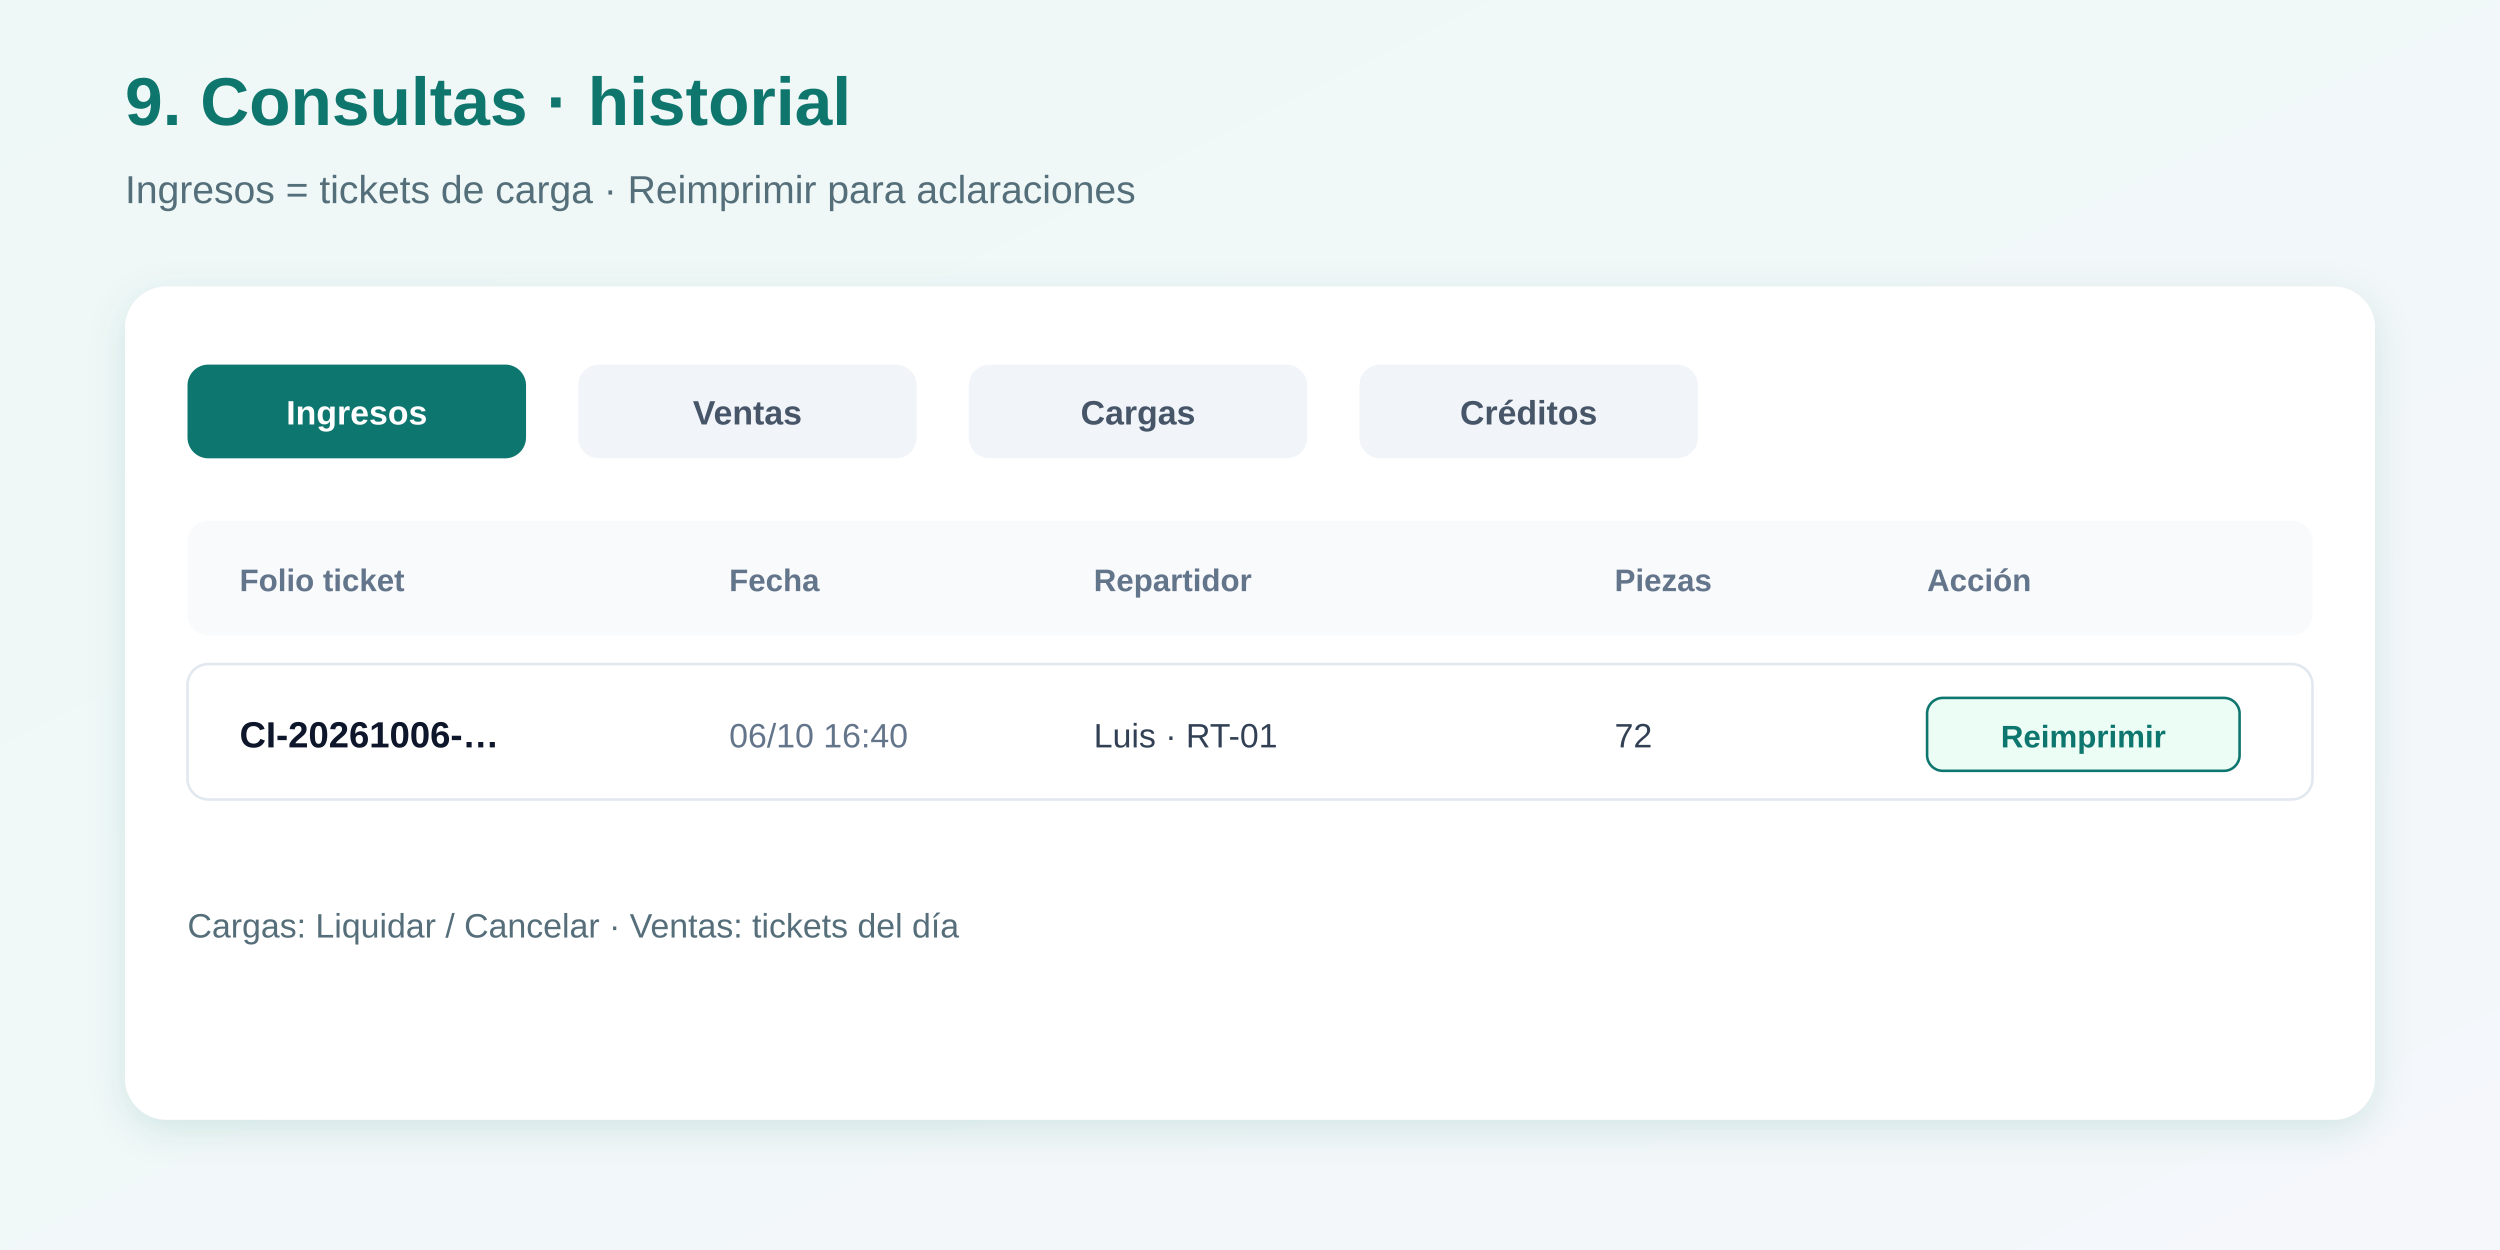
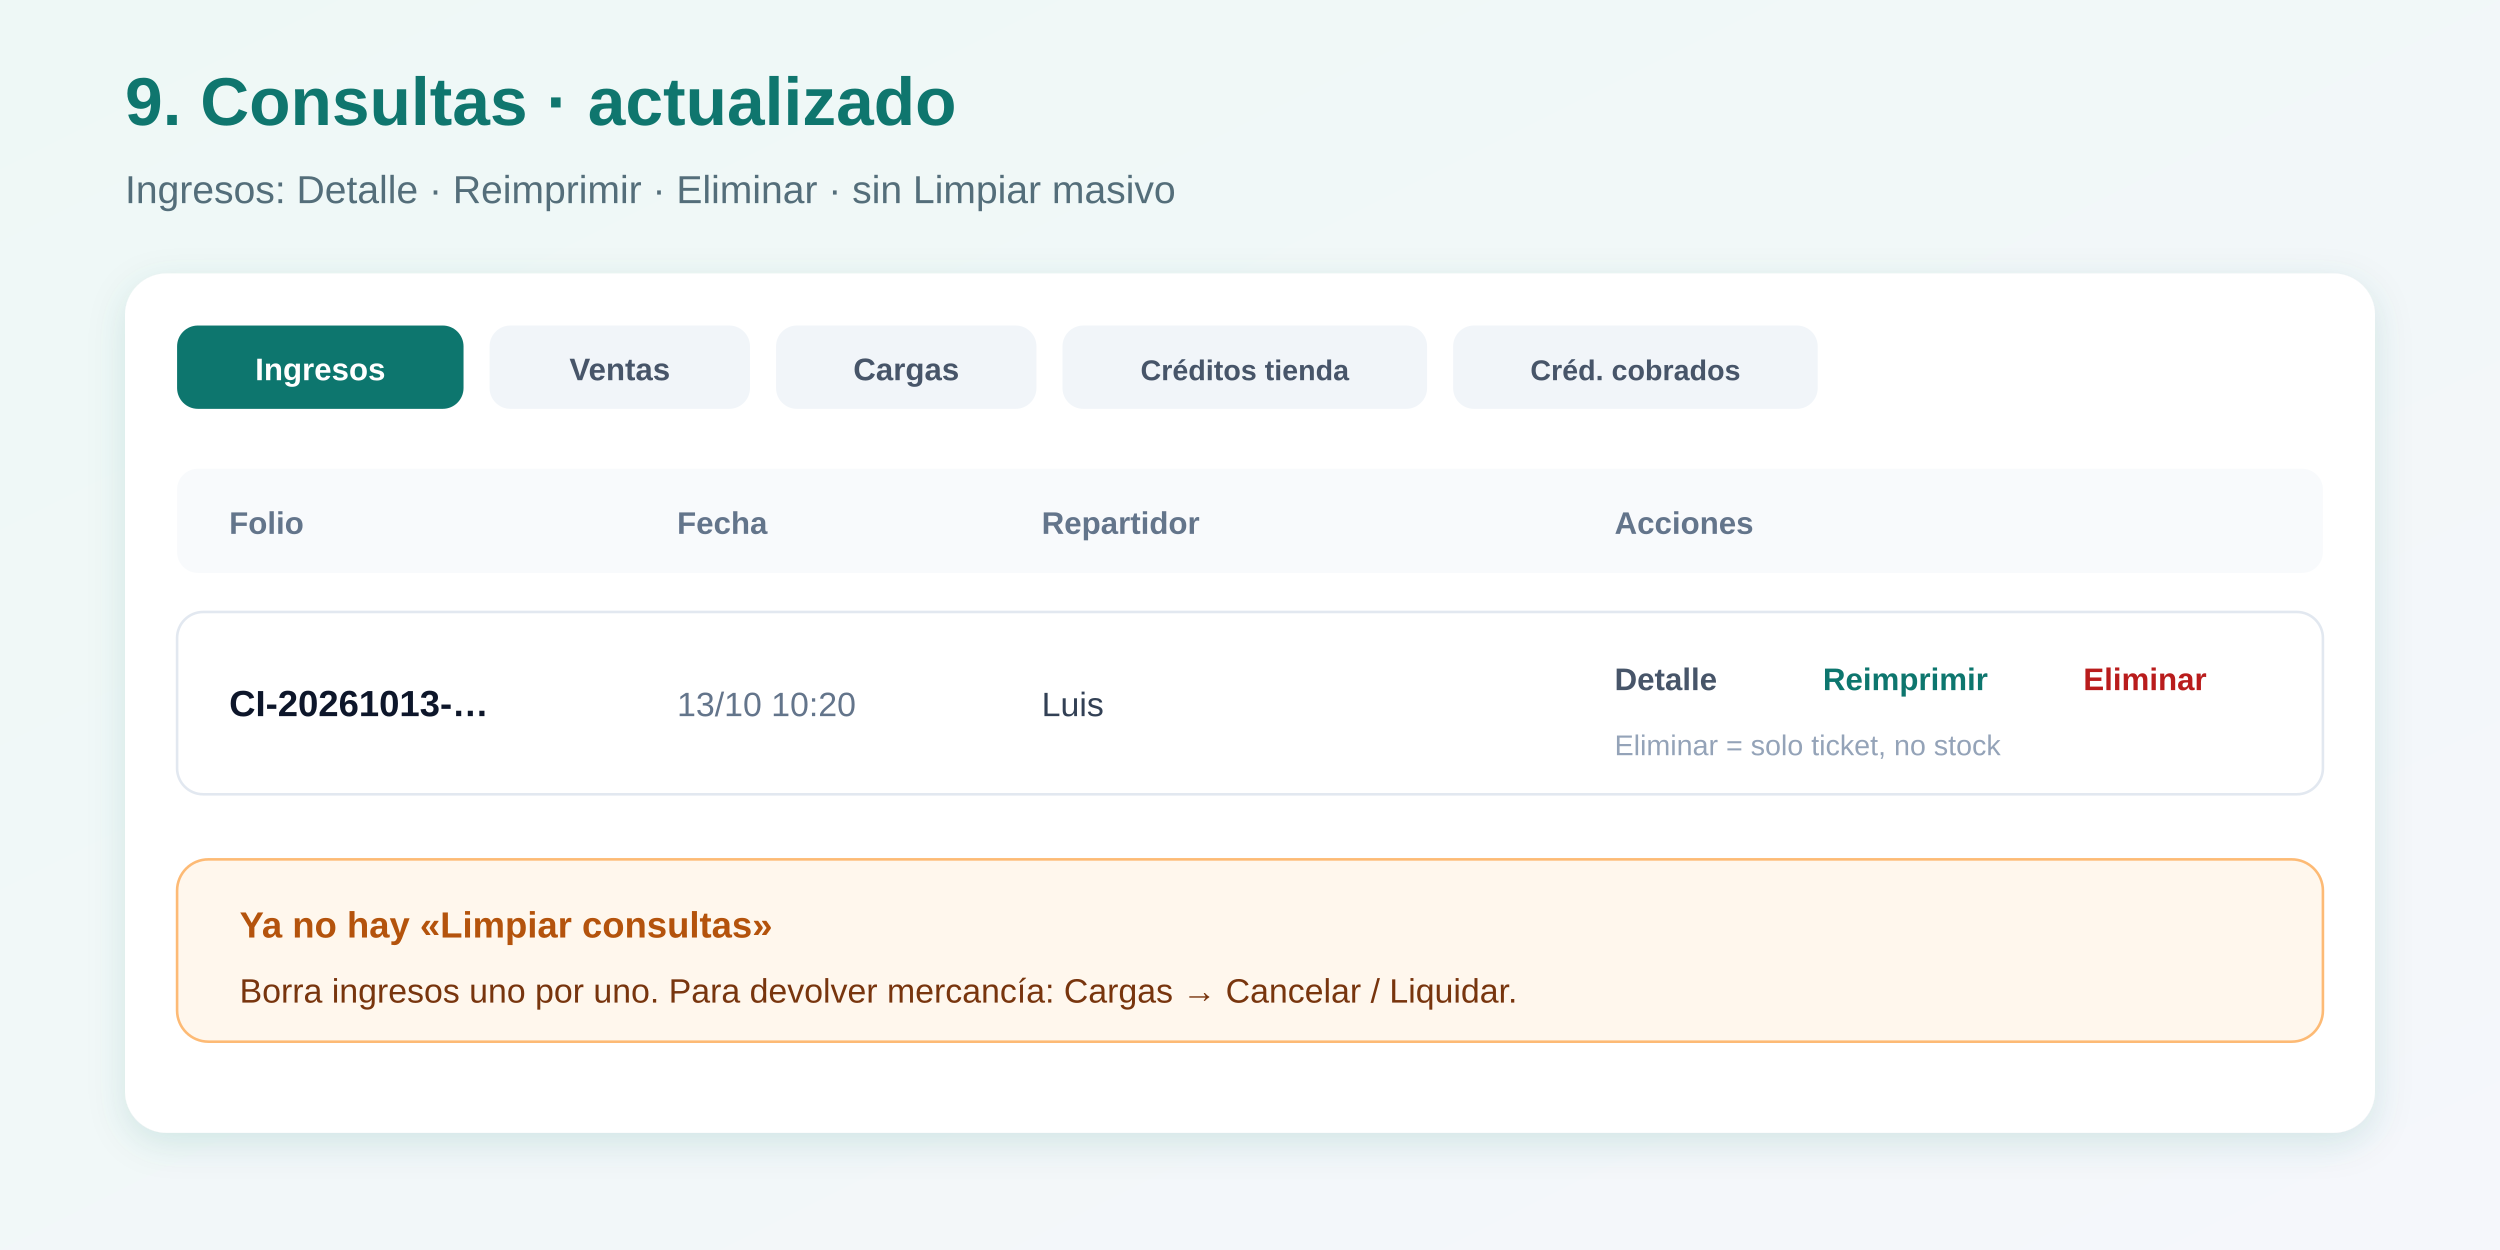
<svg xmlns="http://www.w3.org/2000/svg" width="960" height="480" viewBox="0 0 960 480" role="img">
  <defs>
    <linearGradient id="bg" x1="0" y1="0" x2="1" y2="1">
      <stop offset="0%" stop-color="#eef8f6" />
      <stop offset="100%" stop-color="#f5f7fb" />
    </linearGradient>
    <linearGradient id="brand" x1="0" y1="0" x2="1" y2="0">
      <stop offset="0%" stop-color="#0f766e" />
      <stop offset="100%" stop-color="#0d9488" />
    </linearGradient>
-     <linearGradient id="blue" x1="0" y1="0" x2="1" y2="0">
-       <stop offset="0%" stop-color="#0d47a1" />
-       <stop offset="100%" stop-color="#1565c0" />
-     </linearGradient>
    <filter id="shadow" x="-8%" y="-8%" width="120%" height="120%">
      <feDropShadow dx="0" dy="4" stdDeviation="7" flood-color="#0f766e" flood-opacity="0.14" />
    </filter>
  </defs>
  <rect width="100%" height="100%" fill="url(#bg)" />
-   <text x="48" y="48" font-family="Segoe UI,Arial,sans-serif" font-size="26" font-weight="700" fill="#0f766e">9. Consultas · historial</text>
-   <text x="48" y="78" font-family="Segoe UI,Arial,sans-serif" font-size="15" fill="#546e7a">Ingresos = tickets de carga · Reimprimir para aclaraciones</text>
+   <text x="48" y="48" font-family="Segoe UI,Arial,sans-serif" font-size="26" font-weight="700" fill="#0f766e">9. Consultas · actualizado</text>
+   <text x="48" y="78" font-family="Segoe UI,Arial,sans-serif" font-size="15" fill="#546e7a">Ingresos: Detalle · Reimprimir · Eliminar · sin Limpiar masivo</text>
  <g filter="url(#shadow)" font-family="Segoe UI,Arial,sans-serif">
-     <rect x="48" y="110" width="864" height="320" rx="16" fill="#fff" />
+     <rect x="48" y="105" width="864" height="330" rx="16" fill="#fff" />
    <g>
-       <rect x="72" y="140" width="130" height="36" rx="8" fill="#0f766e" />
-       <text x="137" y="163" text-anchor="middle" font-size="13" font-weight="700" fill="#fff">Ingresos</text>
-       <rect x="222" y="140" width="130" height="36" rx="8" fill="#f1f5f9" />
-       <text x="287" y="163" text-anchor="middle" font-size="13" font-weight="700" fill="#475569">Ventas</text>
-       <rect x="372" y="140" width="130" height="36" rx="8" fill="#f1f5f9" />
-       <text x="437" y="163" text-anchor="middle" font-size="13" font-weight="700" fill="#475569">Cargas</text>
-       <rect x="522" y="140" width="130" height="36" rx="8" fill="#f1f5f9" />
-       <text x="587" y="163" text-anchor="middle" font-size="13" font-weight="700" fill="#475569">Créditos</text>
+       <rect x="68" y="125" width="110" height="32" rx="8" fill="#0f766e" />
+       <text x="123" y="146" text-anchor="middle" font-size="12" font-weight="700" fill="#fff">Ingresos</text>
+       <rect x="188" y="125" width="100" height="32" rx="8" fill="#f1f5f9" />
+       <text x="238" y="146" text-anchor="middle" font-size="12" font-weight="700" fill="#475569">Ventas</text>
+       <rect x="298" y="125" width="100" height="32" rx="8" fill="#f1f5f9" />
+       <text x="348" y="146" text-anchor="middle" font-size="12" font-weight="700" fill="#475569">Cargas</text>
+       <rect x="408" y="125" width="140" height="32" rx="8" fill="#f1f5f9" />
+       <text x="478" y="146" text-anchor="middle" font-size="11" font-weight="700" fill="#475569">Créditos tienda</text>
+       <rect x="558" y="125" width="140" height="32" rx="8" fill="#f1f5f9" />
+       <text x="628" y="146" text-anchor="middle" font-size="11" font-weight="700" fill="#475569">Créd. cobrados</text>
    </g>
-     <rect x="72" y="200" width="816" height="44" rx="8" fill="#f8fafc" />
-     <text x="92" y="227" font-size="12" font-weight="700" fill="#64748b">Folio ticket</text>
-     <text x="280" y="227" font-size="12" font-weight="700" fill="#64748b">Fecha</text>
-     <text x="420" y="227" font-size="12" font-weight="700" fill="#64748b">Repartidor</text>
-     <text x="620" y="227" font-size="12" font-weight="700" fill="#64748b">Piezas</text>
-     <text x="740" y="227" font-size="12" font-weight="700" fill="#64748b">Acción</text>
-     <rect x="72" y="255" width="816" height="52" rx="8" fill="#fff" stroke="#e2e8f0" />
-     <text x="92" y="287" font-size="14" font-weight="700" fill="#0f172a">CI-20261006-…</text>
-     <text x="280" y="287" font-size="13" fill="#64748b">06/10 16:40</text>
-     <text x="420" y="287" font-size="13" fill="#334155">Luis · RT-01</text>
-     <text x="620" y="287" font-size="13" fill="#334155">72</text>
-     <rect x="740" y="268" width="120" height="28" rx="6" fill="#ecfdf5" stroke="#0f766e" />
-     <text x="800" y="287" text-anchor="middle" font-size="12" font-weight="700" fill="#0f766e">Reimprimir</text>
-     <text x="72" y="360" font-size="13" fill="#546e7a">Cargas: Liquidar / Cancelar · Ventas: tickets del día</text>
+     <rect x="68" y="180" width="824" height="40" rx="8" fill="#f8fafc" />
+     <text x="88" y="205" font-size="12" font-weight="700" fill="#64748b">Folio</text>
+     <text x="260" y="205" font-size="12" font-weight="700" fill="#64748b">Fecha</text>
+     <text x="400" y="205" font-size="12" font-weight="700" fill="#64748b">Repartidor</text>
+     <text x="620" y="205" font-size="12" font-weight="700" fill="#64748b">Acciones</text>
+     <rect x="68" y="235" width="824" height="70" rx="10" fill="#fff" stroke="#e2e8f0" />
+     <text x="88" y="275" font-size="14" font-weight="700" fill="#0f172a">CI-20261013-…</text>
+     <text x="260" y="275" font-size="13" fill="#64748b">13/10 10:20</text>
+     <text x="400" y="275" font-size="13" fill="#334155">Luis</text>
+     <text x="620" y="265" font-size="12" font-weight="600" fill="#475569">Detalle</text>
+     <text x="700" y="265" font-size="12" font-weight="600" fill="#0f766e">Reimprimir</text>
+     <text x="800" y="265" font-size="12" font-weight="700" fill="#b91c1c">Eliminar</text>
+     <text x="620" y="290" font-size="11" fill="#94a3b8">Eliminar = solo ticket, no stock</text>
+     <rect x="68" y="330" width="824" height="70" rx="12" fill="#fff7ed" stroke="#fdba74" />
+     <text x="92" y="360" font-size="14" font-weight="700" fill="#b45309">Ya no hay «Limpiar consultas»</text>
+     <text x="92" y="385" font-size="13" fill="#78350f">Borra ingresos uno por uno. Para devolver mercancía: Cargas → Cancelar / Liquidar.</text>
  </g>
</svg>
